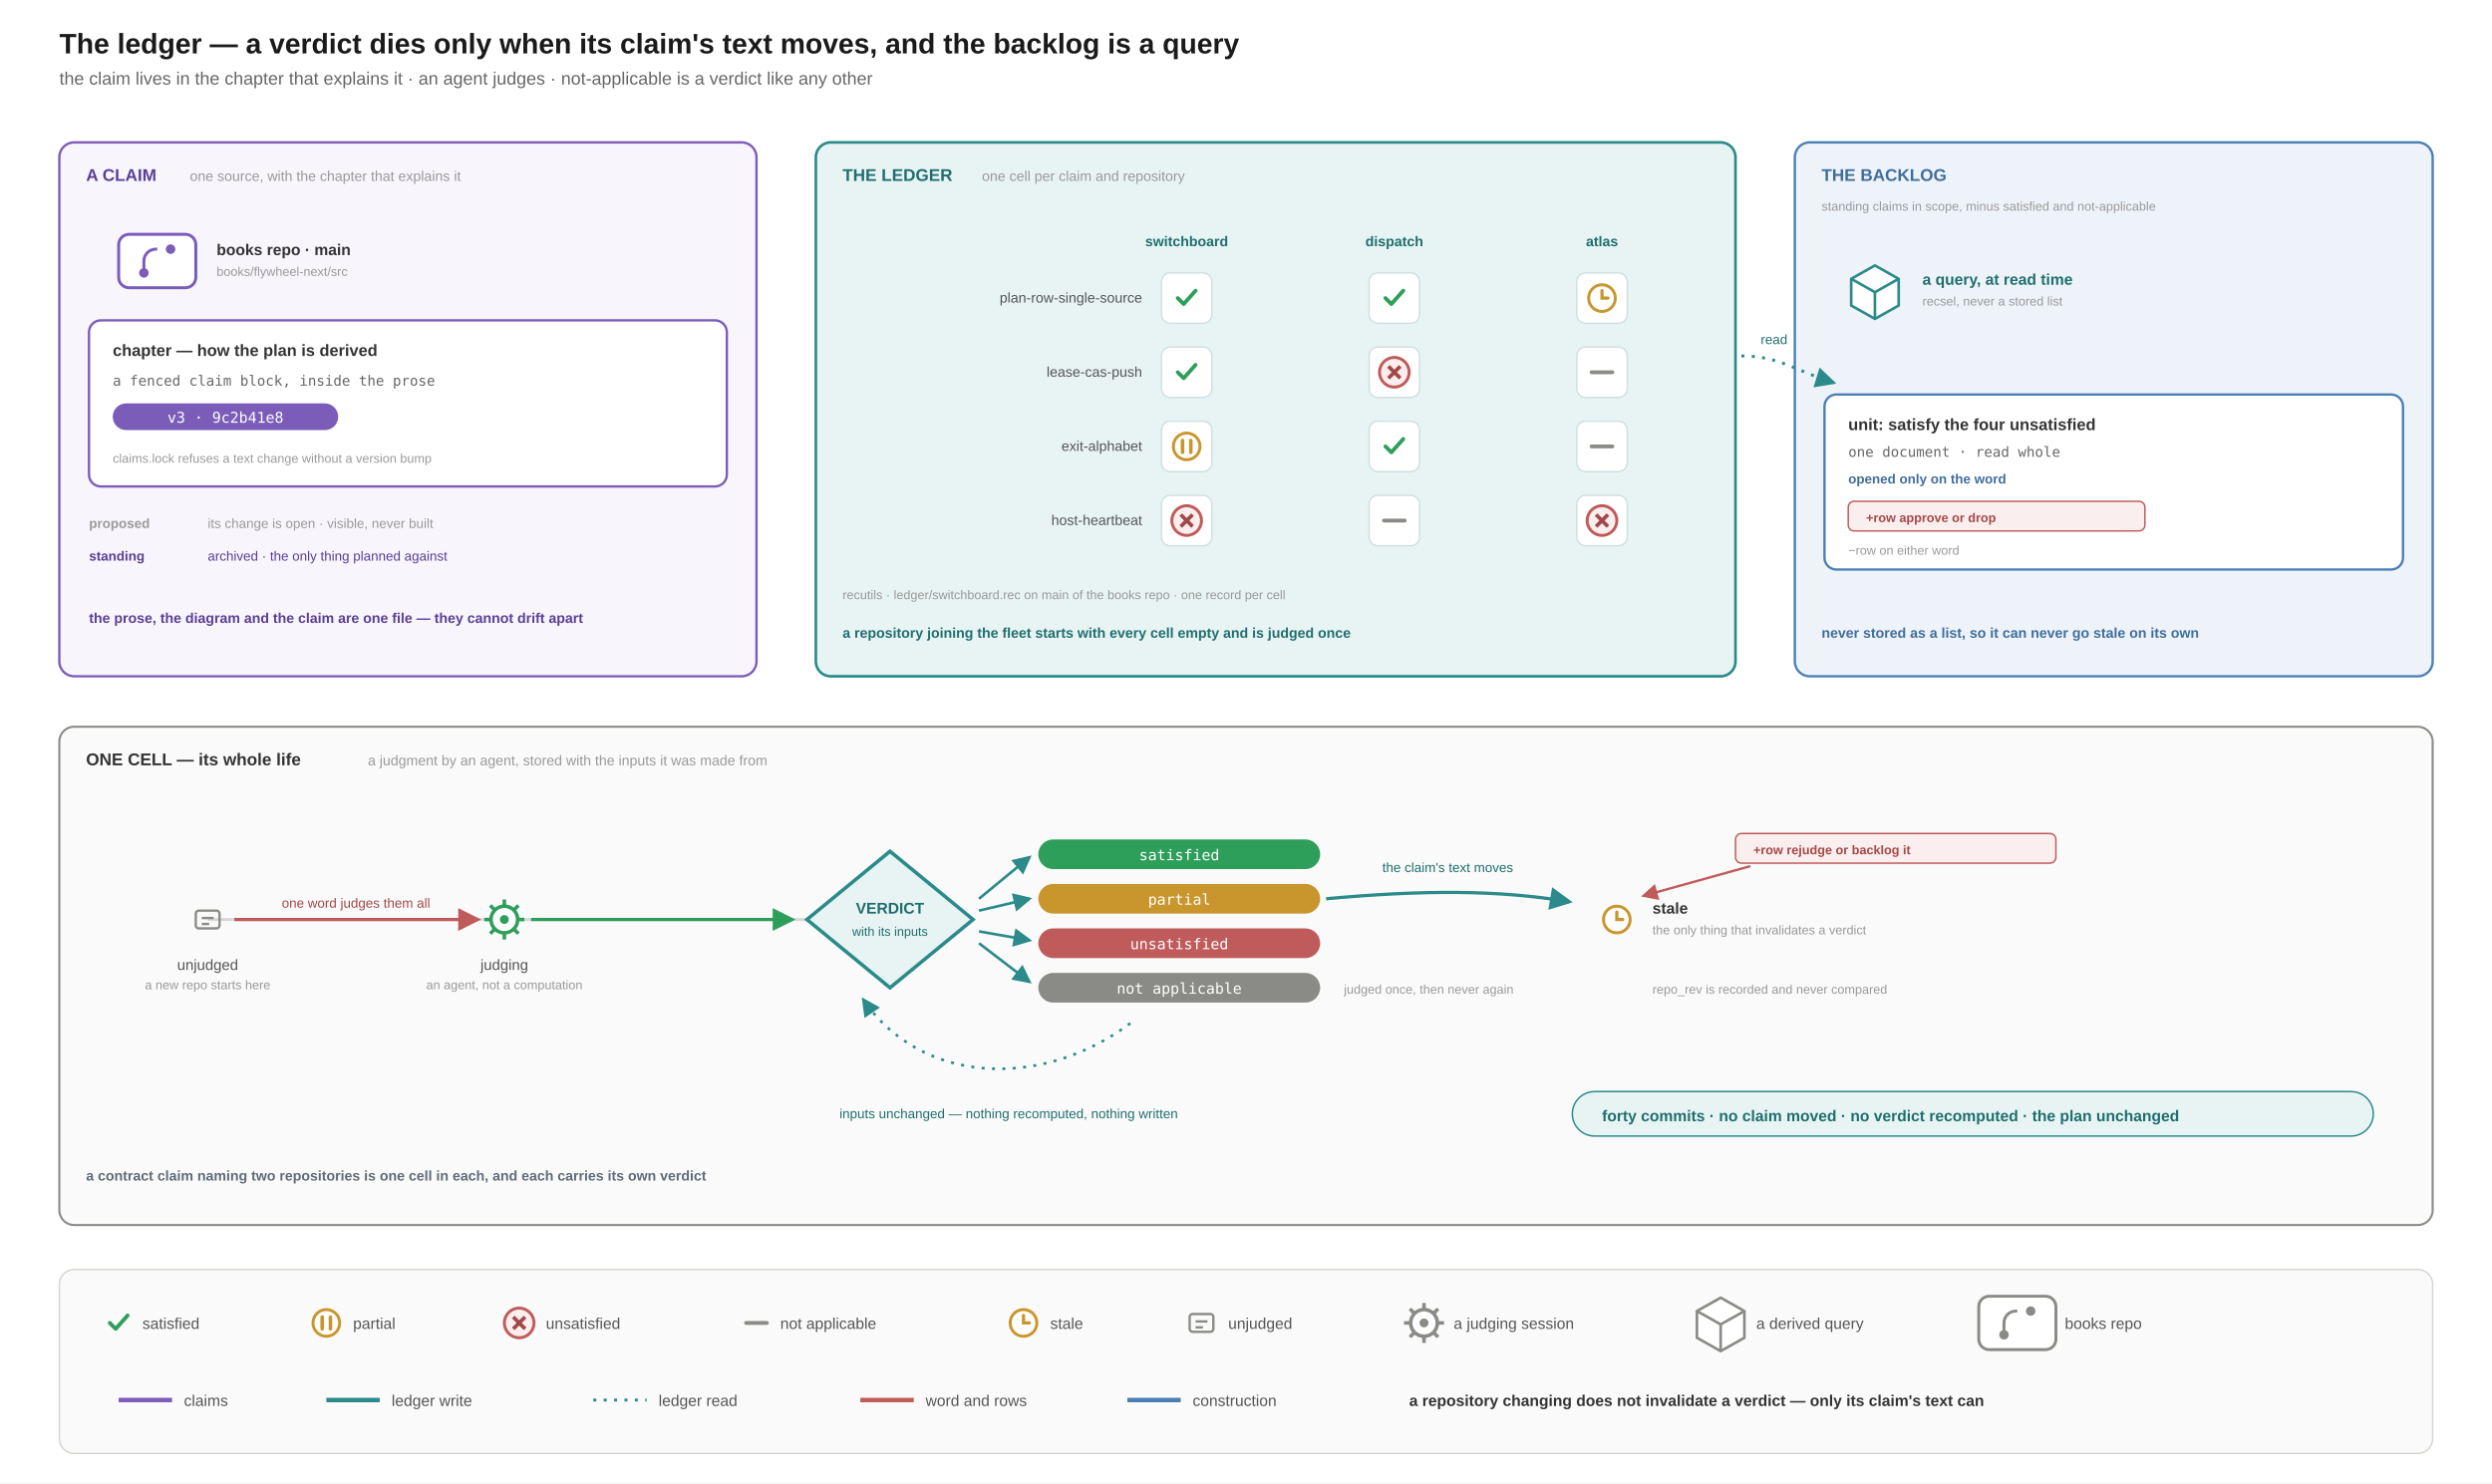
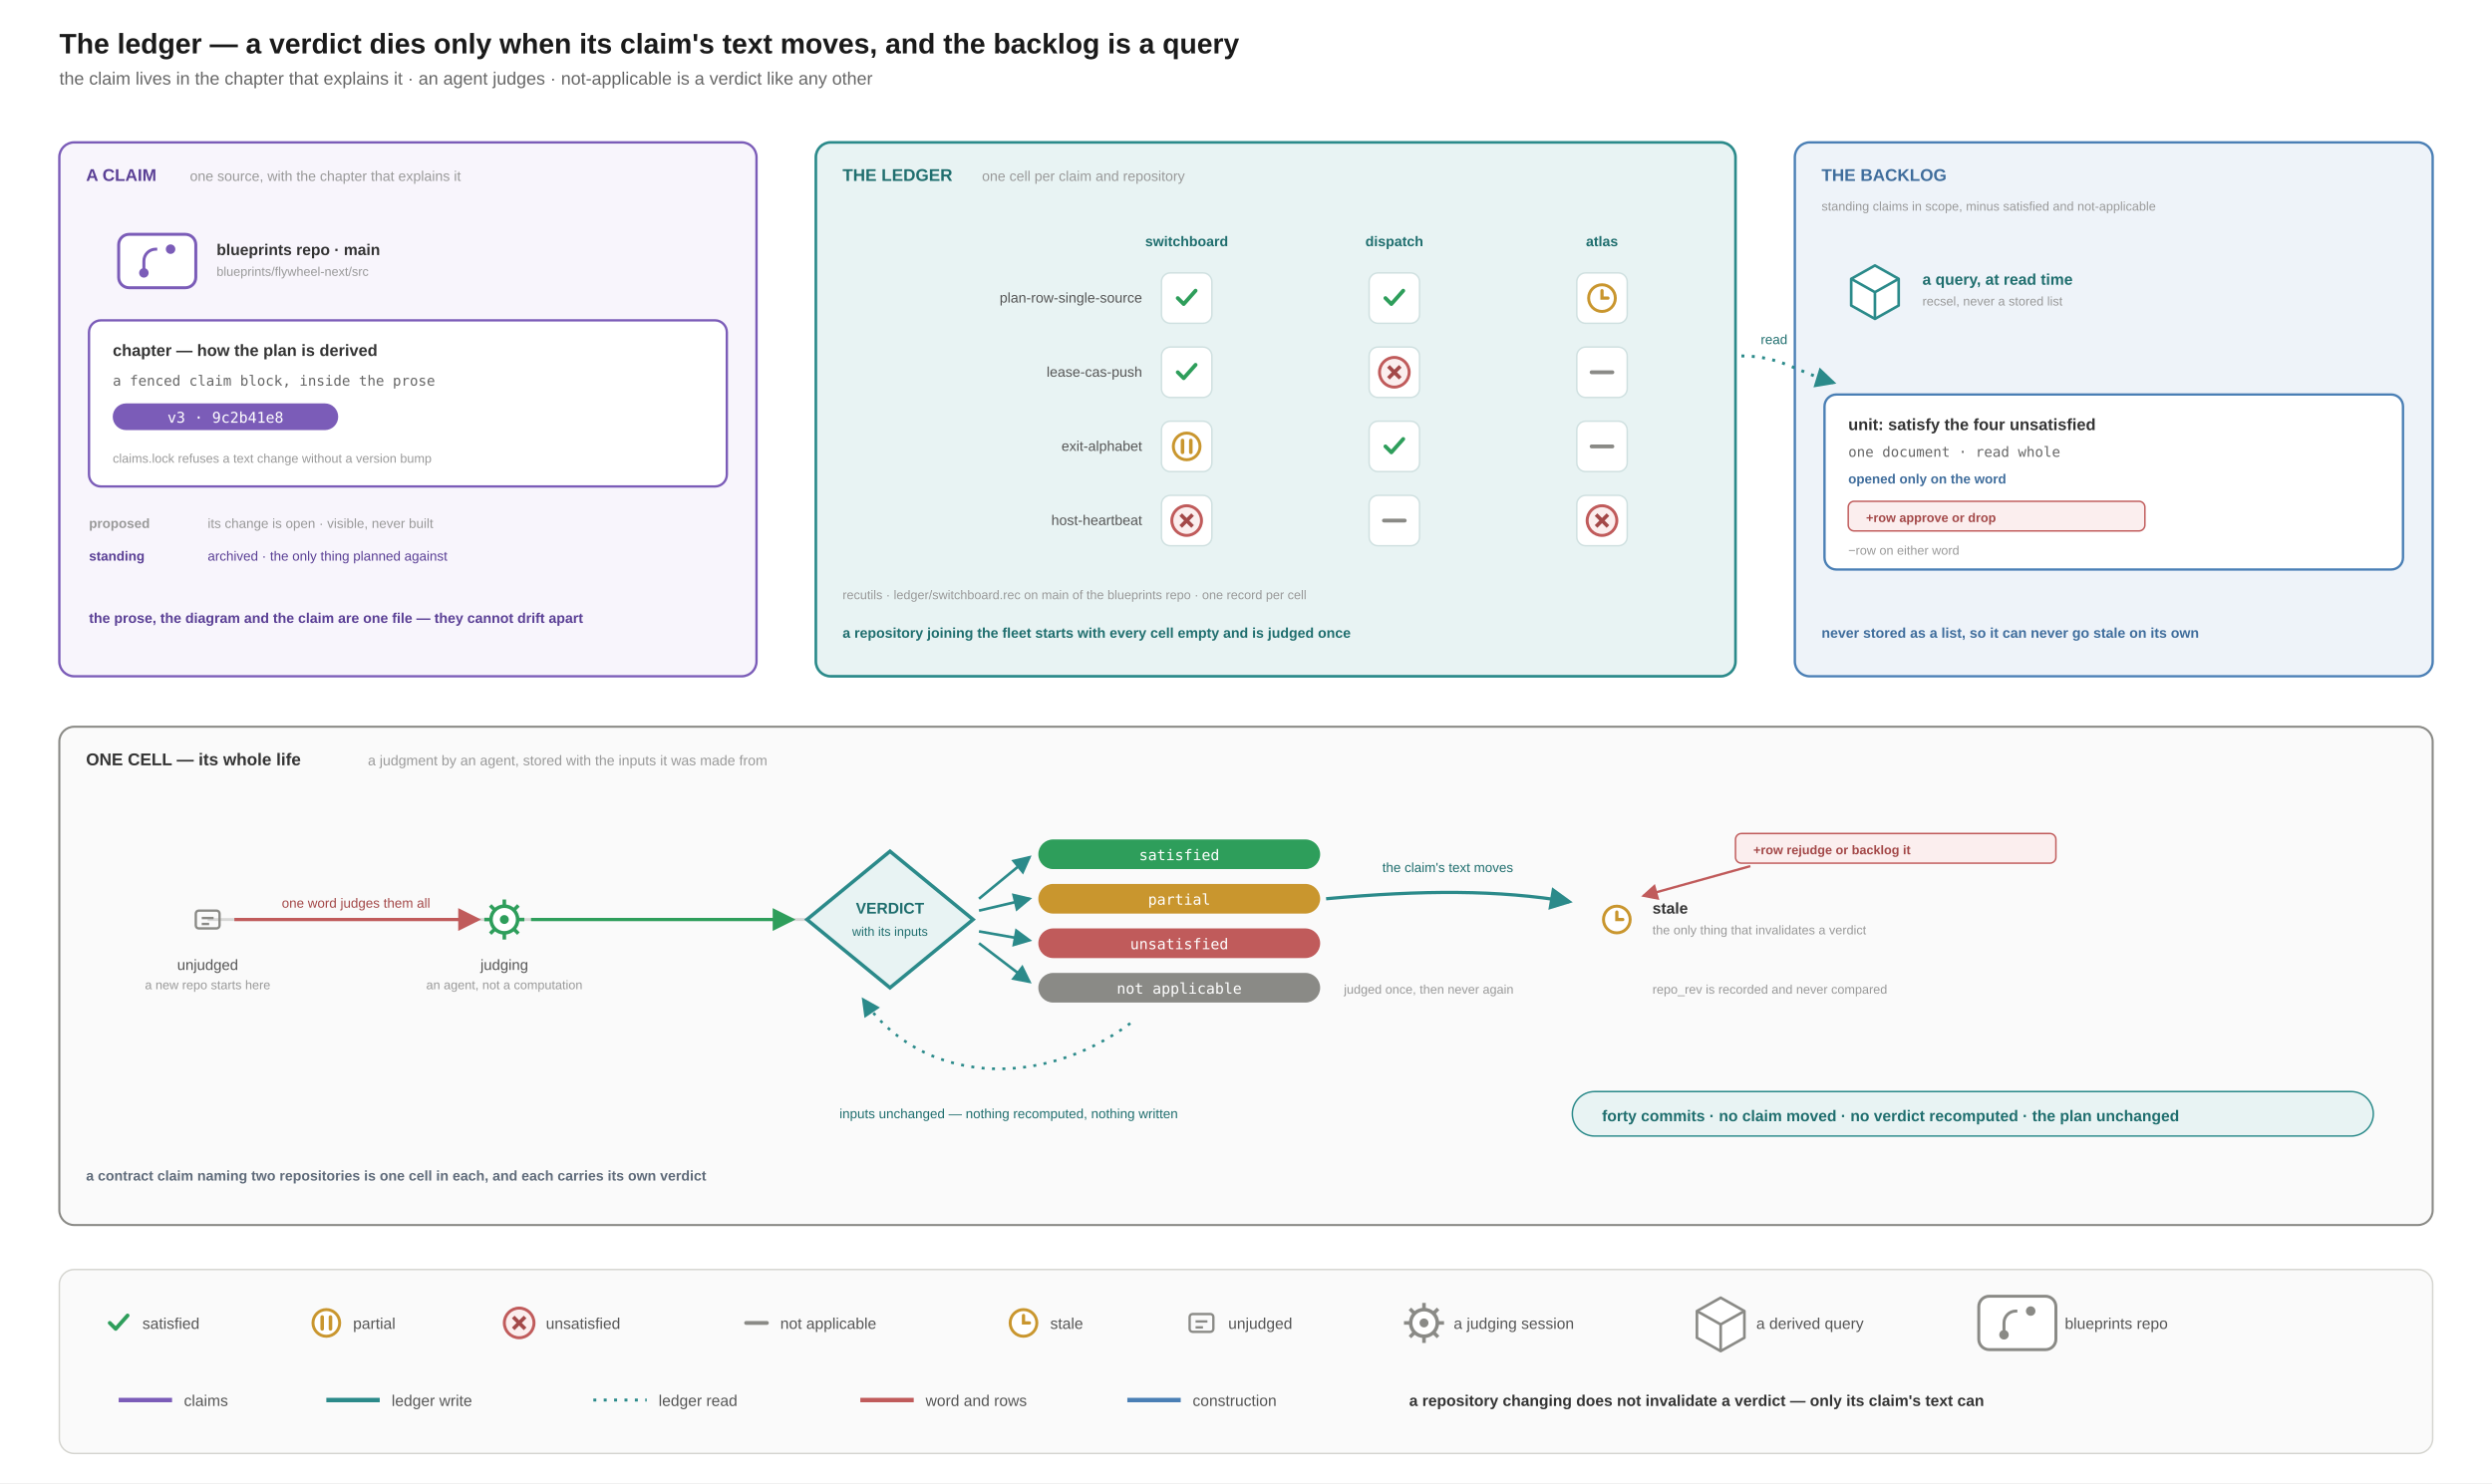
<svg xmlns="http://www.w3.org/2000/svg" viewBox="0 0 1680 1000" font-family="-apple-system, 'Helvetica Neue', Arial, sans-serif">
  <defs>
    <marker id="mN" viewBox="0 0 10 10" refX="8.5" refY="5" markerWidth="7" markerHeight="7" orient="auto-start-reverse">
      <path d="M0 0L10 5L0 10z" fill="#8a8a86" />
    </marker>
    <marker id="mB" viewBox="0 0 10 10" refX="8.5" refY="5" markerWidth="7" markerHeight="7" orient="auto-start-reverse">
      <path d="M0 0L10 5L0 10z" fill="#4a7fb5" />
    </marker>
    <marker id="mG" viewBox="0 0 10 10" refX="8.5" refY="5" markerWidth="7" markerHeight="7" orient="auto-start-reverse">
      <path d="M0 0L10 5L0 10z" fill="#2e9e5b" />
    </marker>
    <marker id="mP" viewBox="0 0 10 10" refX="8.5" refY="5" markerWidth="7" markerHeight="7" orient="auto-start-reverse">
      <path d="M0 0L10 5L0 10z" fill="#7b5cb8" />
    </marker>
    <marker id="mR" viewBox="0 0 10 10" refX="8.5" refY="5" markerWidth="7" markerHeight="7" orient="auto-start-reverse">
      <path d="M0 0L10 5L0 10z" fill="#c05b5b" />
    </marker>
    <marker id="mT" viewBox="0 0 10 10" refX="8.5" refY="5" markerWidth="7" markerHeight="7" orient="auto-start-reverse">
      <path d="M0 0L10 5L0 10z" fill="#2b8a8a" />
    </marker>
    <g id="repo">
      <rect x="-26" y="-18" width="52" height="36" rx="7" fill="#fff" stroke="currentColor" stroke-width="2" />
      <circle cx="-9" cy="8" r="3.2" fill="currentColor" />
      <circle cx="9" cy="-8" r="3.2" fill="currentColor" />
      <path d="M -9 8 v-8 a 8 8 0 0 1 8 -8 h 1" fill="none" stroke="currentColor" stroke-width="2" />
    </g>
    <g id="gear">
      <circle r="9" fill="#fff" stroke="currentColor" stroke-width="2.4" />
      <circle r="3" fill="currentColor" />
      <g stroke="currentColor" stroke-width="2.4">
        <line y1="-9" y2="-13.5" />
        <line y1="9" y2="13.5" />
        <line x1="-9" x2="-13.5" />
        <line x1="9" x2="13.5" />
        <line x1="-6.4" y1="-6.4" x2="-9.5" y2="-9.5" />
        <line x1="6.4" y1="6.4" x2="9.5" y2="9.5" />
        <line x1="-6.4" y1="6.4" x2="-9.5" y2="9.5" />
        <line x1="6.4" y1="-6.4" x2="9.5" y2="-9.5" />
      </g>
    </g>
    <g id="cube" stroke="currentColor" stroke-width="1.8" stroke-linejoin="round">
      <path d="M -16 -8 L 0 -17 L 16 -8 L 16 10 L 0 19 L -16 10 Z" fill="#fff" />
      <path d="M -16 -8 L 0 1 L 16 -8 M 0 1 L 0 19" fill="none" />
    </g>
    <g id="row" stroke="currentColor" stroke-width="1.6" fill="none">
      <rect x="-8" y="-6" width="16" height="12" rx="2" />
      <line x1="-4" y1="-1" x2="4" y2="-1" />
      <line x1="-4" y1="3" x2="1" y2="3" />
    </g>
    <g id="marker">
      <circle r="7" fill="#fff" stroke="currentColor" stroke-width="2.2" />
      <circle r="2.6" fill="currentColor" />
    </g>
    <g id="pause">
      <circle r="9" fill="#fff" stroke="#c9962e" stroke-width="2" />
      <line x1="-2.8" y1="-4" x2="-2.8" y2="4" stroke="#c9962e" stroke-width="2.4" stroke-linecap="round" />
      <line x1="2.8" y1="-4" x2="2.8" y2="4" stroke="#c9962e" stroke-width="2.4" stroke-linecap="round" />
    </g>
    <g id="check" fill="none" stroke="#2e9e5b" stroke-width="2.6" stroke-linecap="round" stroke-linejoin="round">
      <path d="M -6 0 L -2 4 L 6 -5" />
    </g>
    <g id="cross">
      <circle r="10" fill="#fbeeee" stroke="#c05b5b" stroke-width="2" />
      <path d="M -4 -4 l 8 8 M 4 -4 l -8 8" fill="none" stroke="#a34848" stroke-width="2.5" />
    </g>
    <g id="clock">
      <circle r="9" fill="#fff" stroke="#c9962e" stroke-width="2" />
      <path d="M 0 -5 V 0 H 4" fill="none" stroke="#c9962e" stroke-width="2.2" stroke-linecap="round" />
    </g>
    <g id="dash">
      <line x1="-7" y1="0" x2="7" y2="0" stroke="#8a8a86" stroke-width="2.6" stroke-linecap="round" />
    </g>
  </defs>
  <rect width="1680" height="1000" fill="#fff" />
  <text x="40" y="36" font-size="19" font-weight="700" fill="#1a1a1a">The ledger — a verdict dies only when its claim's text moves, and the backlog is a query</text>
  <text x="40" y="57" font-size="12" fill="#666">the claim lives in the chapter that explains it · an agent judges · not-applicable is a verdict like any other</text>
  <rect x="40" y="96" width="470" height="360" rx="10" fill="#f8f5fc" stroke="#7b5cb8" stroke-width="1.6" />
  <text x="58" y="122" font-size="11.5" font-weight="700" fill="#5a3f95">A CLAIM</text>
  <text x="128" y="122" font-size="9.5" fill="#999">one source, with the chapter that explains it</text>
  <use href="#repo" x="106" y="176" color="#7b5cb8" />
-   <text x="146" y="172" font-size="10.5" font-weight="700" fill="#333">books repo · main</text>
-   <text x="146" y="186" font-size="8.5" fill="#999">books/flywheel-next/src</text>
+   <text x="146" y="172" font-size="10.5" font-weight="700" fill="#333">blueprints repo · main</text>
+   <text x="146" y="186" font-size="8.5" fill="#999">blueprints/flywheel-next/src</text>
  <rect x="60" y="216" width="430" height="112" rx="8" fill="#fff" stroke="#7b5cb8" stroke-width="1.6" />
  <text x="76" y="240" font-size="11" font-weight="700" fill="#333">chapter — how the plan is derived</text>
  <text x="76" y="260" font-size="9.5" font-family="monospace" fill="#666">a fenced claim block, inside the prose</text>
  <rect x="76" y="272" width="152" height="18" rx="9" fill="#7b5cb8" />
  <text x="152" y="285" font-size="10" font-family="monospace" fill="#fff" text-anchor="middle">v3 · 9c2b41e8</text>
  <text x="76" y="312" font-size="8.5" fill="#999">claims.lock refuses a text change without a version bump</text>
  <text x="60" y="356" font-size="9" font-weight="700" fill="#999">proposed</text>
  <text x="140" y="356" font-size="9" fill="#999">its change is open · visible, never built</text>
  <text x="60" y="378" font-size="9" font-weight="700" fill="#5a3f95">standing</text>
  <text x="140" y="378" font-size="9" fill="#5a3f95">archived · the only thing planned against</text>
  <text x="60" y="420" font-size="9.5" font-weight="600" fill="#5a3f95">the prose, the diagram and the claim are one file — they cannot drift apart</text>
  <rect x="550" y="96" width="620" height="360" rx="10" fill="#e8f3f3" stroke="#2b8a8a" stroke-width="1.8" />
  <text x="568" y="122" font-size="11.5" font-weight="700" fill="#1f6e6e">THE LEDGER</text>
  <text x="662" y="122" font-size="9.5" fill="#999">one cell per claim and repository</text>
  <text x="800" y="166" font-size="9.5" font-weight="700" fill="#1f6e6e" text-anchor="middle">switchboard</text>
  <text x="940" y="166" font-size="9.5" font-weight="700" fill="#1f6e6e" text-anchor="middle">dispatch</text>
  <text x="1080" y="166" font-size="9.5" font-weight="700" fill="#1f6e6e" text-anchor="middle">atlas</text>
  <text x="770" y="204" font-size="9.5" fill="#555" text-anchor="end">plan-row-single-source</text>
  <text x="770" y="254" font-size="9.5" fill="#555" text-anchor="end">lease-cas-push</text>
  <text x="770" y="304" font-size="9.5" fill="#555" text-anchor="end">exit-alphabet</text>
  <text x="770" y="354" font-size="9.5" fill="#555" text-anchor="end">host-heartbeat</text>
  <g fill="#fff" stroke="#cfe0e0">
    <rect x="783" y="184" width="34" height="34" rx="6" />
    <rect x="923" y="184" width="34" height="34" rx="6" />
    <rect x="1063" y="184" width="34" height="34" rx="6" />
    <rect x="783" y="234" width="34" height="34" rx="6" />
    <rect x="923" y="234" width="34" height="34" rx="6" />
    <rect x="1063" y="234" width="34" height="34" rx="6" />
    <rect x="783" y="284" width="34" height="34" rx="6" />
    <rect x="923" y="284" width="34" height="34" rx="6" />
    <rect x="1063" y="284" width="34" height="34" rx="6" />
    <rect x="783" y="334" width="34" height="34" rx="6" />
    <rect x="923" y="334" width="34" height="34" rx="6" />
    <rect x="1063" y="334" width="34" height="34" rx="6" />
  </g>
  <use href="#check" x="800" y="201" />
  <use href="#check" x="940" y="201" />
  <use href="#clock" x="1080" y="201" />
  <use href="#check" x="800" y="251" />
  <use href="#cross" x="940" y="251" />
  <use href="#dash" x="1080" y="251" />
  <use href="#pause" x="800" y="301" />
  <use href="#check" x="940" y="301" />
  <use href="#dash" x="1080" y="301" />
  <use href="#cross" x="800" y="351" />
  <use href="#dash" x="940" y="351" />
  <use href="#cross" x="1080" y="351" />
-   <text x="568" y="404" font-size="8.5" fill="#999">recutils · ledger/switchboard.rec on main of the books repo · one record per cell</text>
+   <text x="568" y="404" font-size="8.5" fill="#999">recutils · ledger/switchboard.rec on main of the blueprints repo · one record per cell</text>
  <text x="568" y="430" font-size="9.5" font-weight="600" fill="#1f6e6e">a repository joining the fleet starts with every cell empty and is judged once</text>
  <rect x="1210" y="96" width="430" height="360" rx="10" fill="#eef3f9" stroke="#4a7fb5" stroke-width="1.6" />
  <text x="1228" y="122" font-size="11.5" font-weight="700" fill="#3f6d9c">THE BACKLOG</text>
  <text x="1228" y="142" font-size="8.5" fill="#999">standing claims in scope, minus satisfied and not-applicable</text>
  <use href="#cube" x="1264" y="196" color="#2b8a8a" />
  <text x="1296" y="192" font-size="10.5" font-weight="700" fill="#1f6e6e">a query, at read time</text>
  <text x="1296" y="206" font-size="8.5" fill="#999">recsel, never a stored list</text>
  <path d="M 1174 240 C 1200 240, 1210 250, 1236 258" fill="none" stroke="#2b8a8a" stroke-width="2" stroke-dasharray="2 5" marker-end="url(#mT)" />
  <text x="1196" y="232" font-size="9" fill="#1f6e6e" text-anchor="middle">read</text>
  <rect x="1230" y="266" width="390" height="118" rx="8" fill="#fff" stroke="#4a7fb5" stroke-width="1.6" />
  <text x="1246" y="290" font-size="11" font-weight="700" fill="#333">unit: satisfy the four unsatisfied</text>
  <text x="1246" y="308" font-size="9.5" font-family="monospace" fill="#666">one document · read whole</text>
  <text x="1246" y="326" font-size="9" font-weight="700" fill="#3f6d9c">opened only on the word</text>
  <rect x="1246" y="338" width="200" height="20" rx="4" fill="#fbeeee" stroke="#c05b5b" />
  <text x="1258" y="352" font-size="8.5" font-weight="700" fill="#a34848">+row approve or drop</text>
  <text x="1246" y="374" font-size="8.5" fill="#999">−row on either word</text>
  <text x="1228" y="430" font-size="9.5" font-weight="600" fill="#3f6d9c">never stored as a list, so it can never go stale on its own</text>
  <rect x="40" y="490" width="1600" height="336" rx="10" fill="#fafafa" stroke="#8a8a86" stroke-width="1.4" />
  <text x="58" y="516" font-size="11.5" font-weight="700" fill="#333">ONE CELL — its whole life</text>
  <text x="248" y="516" font-size="9.5" fill="#999">a judgment by an agent, stored with the inputs it was made from</text>
  <line x1="140" y1="620" x2="548" y2="620" stroke="#8a8a86" stroke-width="2" opacity="0.3" />
  <use href="#row" x="140" y="620" color="#8a8a86" data-fwn-state="ledger_cell.unjudged" />
  <text x="140" y="654" font-size="10" fill="#555" text-anchor="middle">unjudged</text>
  <text x="140" y="667" font-size="8.5" fill="#999" text-anchor="middle">a new repo starts here</text>
  <path d="M 158 620 L 322 620" fill="none" stroke="#c05b5b" stroke-width="2.2" marker-end="url(#mR)" />
  <text x="240" y="612" font-size="9" fill="#a34848" text-anchor="middle">one word judges them all</text>
  <use href="#gear" x="340" y="620" color="#2e9e5b" data-fwn-state="ledger_cell.judging" />
  <text x="340" y="654" font-size="10" fill="#555" text-anchor="middle">judging</text>
  <text x="340" y="667" font-size="8.5" fill="#999" text-anchor="middle">an agent, not a computation</text>
  <path d="M 358 620 L 534 620" fill="none" stroke="#2e9e5b" stroke-width="2.2" marker-end="url(#mG)" />
  <polygon points="600,574 656,620 600,666 544,620" fill="#e8f3f3" stroke="#2b8a8a" stroke-width="2.4" />
  <text x="600" y="616" font-size="10.5" font-weight="700" fill="#1f6e6e" text-anchor="middle">VERDICT</text>
  <text x="600" y="631" font-size="8.5" fill="#1f6e6e" text-anchor="middle">with its inputs</text>
  <rect x="700" y="566" width="190" height="20" rx="10" fill="#2e9e5b" />
  <text x="795" y="580" font-size="10" font-family="monospace" fill="#fff" text-anchor="middle">satisfied</text>
  <rect x="700" y="596" width="190" height="20" rx="10" fill="#c9962e" />
  <text x="795" y="610" font-size="10" font-family="monospace" fill="#fff" text-anchor="middle">partial</text>
  <rect x="700" y="626" width="190" height="20" rx="10" fill="#c05b5b" />
  <text x="795" y="640" font-size="10" font-family="monospace" fill="#fff" text-anchor="middle">unsatisfied</text>
  <rect x="700" y="656" width="190" height="20" rx="10" fill="#8a8a86" />
  <text x="795" y="670" font-size="10" font-family="monospace" fill="#fff" text-anchor="middle">not applicable</text>
  <path d="M 660 606 L 694 578" fill="none" stroke="#2b8a8a" stroke-width="1.8" marker-end="url(#mT)" />
  <path d="M 660 614 L 694 606" fill="none" stroke="#2b8a8a" stroke-width="1.8" marker-end="url(#mT)" />
  <path d="M 660 628 L 694 634" fill="none" stroke="#2b8a8a" stroke-width="1.8" marker-end="url(#mT)" />
  <path d="M 660 636 L 694 662" fill="none" stroke="#2b8a8a" stroke-width="1.8" marker-end="url(#mT)" />
  <text x="906" y="670" font-size="8.5" fill="#999">judged once, then never again</text>
  <path d="M 894 606 C 960 600, 1010 600, 1058 608" fill="none" stroke="#2b8a8a" stroke-width="2.2" marker-end="url(#mT)" />
  <text x="976" y="588" font-size="9" fill="#1f6e6e" text-anchor="middle">the claim's text moves</text>
  <use href="#clock" x="1090" y="620" data-fwn-state="ledger_cell.stale" />
  <text x="1114" y="616" font-size="10.5" font-weight="700" fill="#333">stale</text>
  <text x="1114" y="630" font-size="8.5" fill="#999">the only thing that invalidates a verdict</text>
  <rect x="1170" y="562" width="216" height="20" rx="4" fill="#fbeeee" stroke="#c05b5b" />
  <text x="1182" y="576" font-size="8.5" font-weight="700" fill="#a34848">+row rejudge or backlog it</text>
  <path d="M 1180 584 L 1108 604" fill="none" stroke="#c05b5b" stroke-width="1.6" marker-end="url(#mR)" />
  <text x="1114" y="670" font-size="8.5" fill="#999">repo_rev is recorded and never compared</text>
  <path d="M 762 690 C 700 736, 620 730, 582 674" fill="none" stroke="#2b8a8a" stroke-width="1.8" stroke-dasharray="2 5" marker-end="url(#mT)" />
  <text x="680" y="754" font-size="9" fill="#1f6e6e" text-anchor="middle">inputs unchanged — nothing recomputed, nothing written</text>
  <rect x="1060" y="736" width="540" height="30" rx="15" fill="#e8f3f3" stroke="#2b8a8a" />
  <text x="1080" y="756" font-size="10.5" font-weight="700" fill="#1f6e6e">forty commits · no claim moved · no verdict recomputed · the plan unchanged</text>
  <text x="58" y="796" font-size="9.5" font-weight="600" fill="#5f6b7a">a contract claim naming two repositories is one cell in each, and each carries its own verdict</text>
  <rect x="40" y="856" width="1600" height="124" rx="10" fill="#fafafa" stroke="#d5d5d0" />
  <g font-size="10.5" fill="#555">
    <use href="#check" x="80" y="892" />
    <text x="96" y="896">satisfied</text>
    <use href="#pause" x="220" y="892" />
    <text x="238" y="896">partial</text>
    <use href="#cross" x="350" y="892" />
    <text x="368" y="896">unsatisfied</text>
    <use href="#dash" x="510" y="892" />
    <text x="526" y="896">not applicable</text>
    <use href="#clock" x="690" y="892" />
    <text x="708" y="896">stale</text>
    <use href="#row" x="810" y="892" color="#8a8a86" />
    <text x="828" y="896">unjudged</text>
    <use href="#gear" x="960" y="892" color="#8a8a86" />
    <text x="980" y="896">a judging session</text>
    <use href="#cube" x="1160" y="892" color="#8a8a86" />
    <text x="1184" y="896">a derived query</text>
    <use href="#repo" x="1360" y="892" color="#8a8a86" />
-     <text x="1392" y="896">books repo</text>
+     <text x="1392" y="896">blueprints repo</text>
  </g>
  <g font-size="10.5" fill="#555">
    <line x1="80" y1="944" x2="116" y2="944" stroke="#7b5cb8" stroke-width="3" />
    <text x="124" y="948">claims</text>
    <line x1="220" y1="944" x2="256" y2="944" stroke="#2b8a8a" stroke-width="3" />
    <text x="264" y="948">ledger write</text>
    <line x1="400" y1="944" x2="436" y2="944" stroke="#2b8a8a" stroke-width="2" stroke-dasharray="2 5" />
    <text x="444" y="948">ledger read</text>
    <line x1="580" y1="944" x2="616" y2="944" stroke="#c05b5b" stroke-width="3" />
    <text x="624" y="948">word and rows</text>
    <line x1="760" y1="944" x2="796" y2="944" stroke="#4a7fb5" stroke-width="3" />
    <text x="804" y="948">construction</text>
    <text x="950" y="948" font-weight="600" fill="#333">a repository changing does not invalidate a verdict — only its claim's text can</text>
  </g>
</svg>
